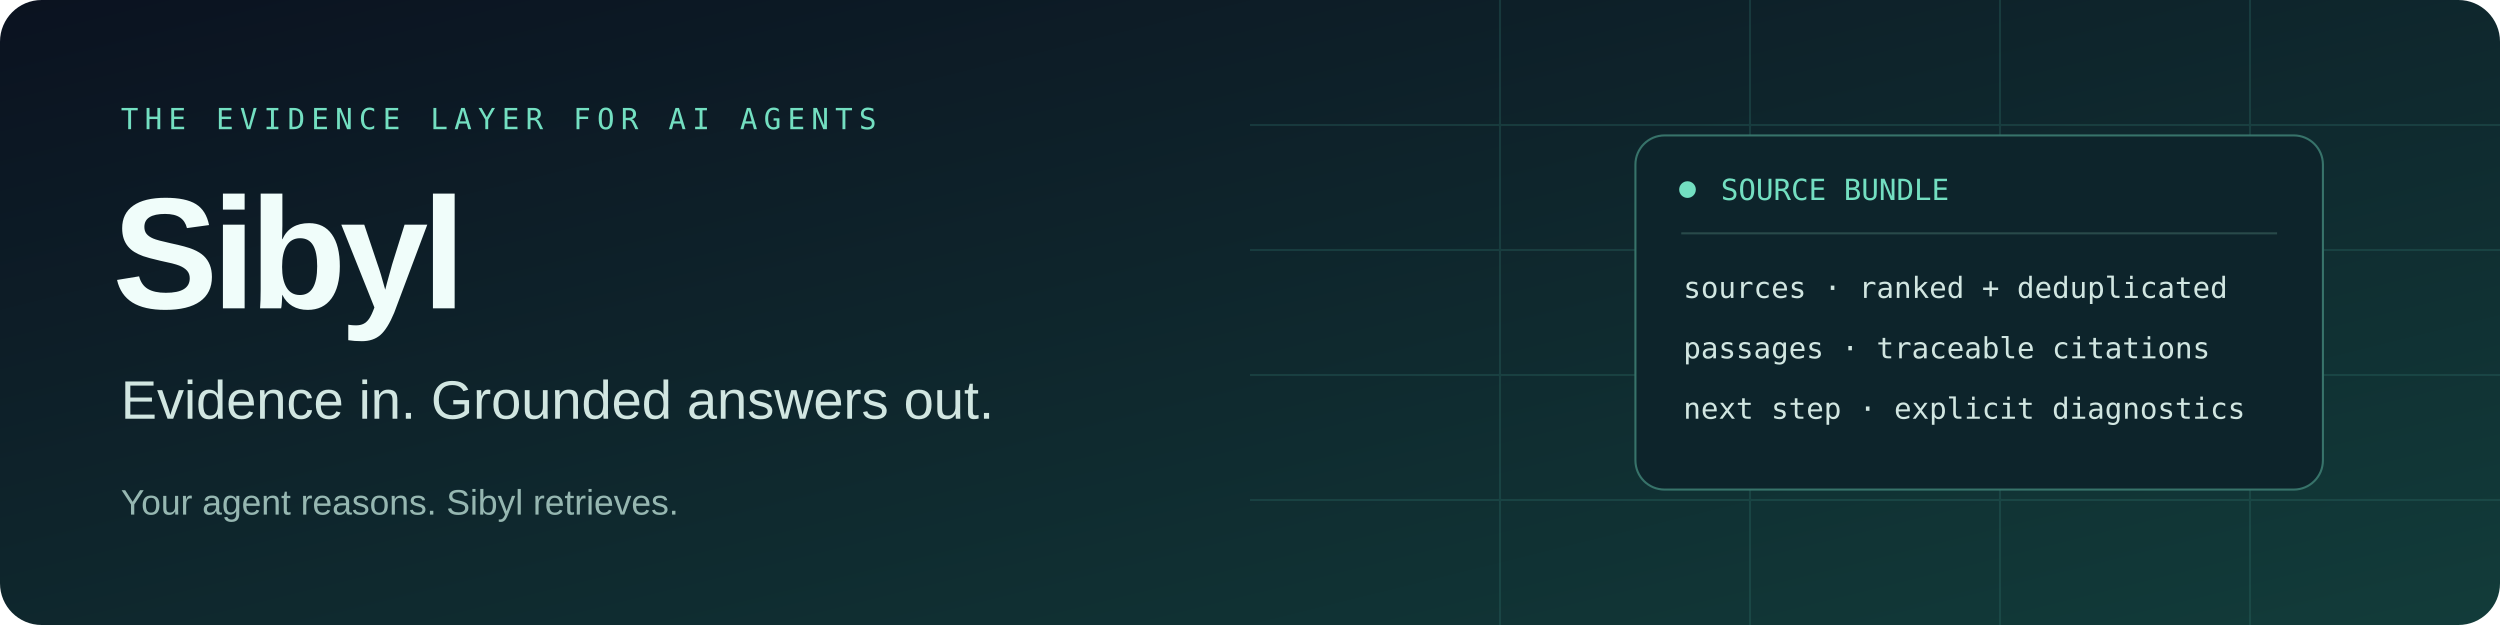
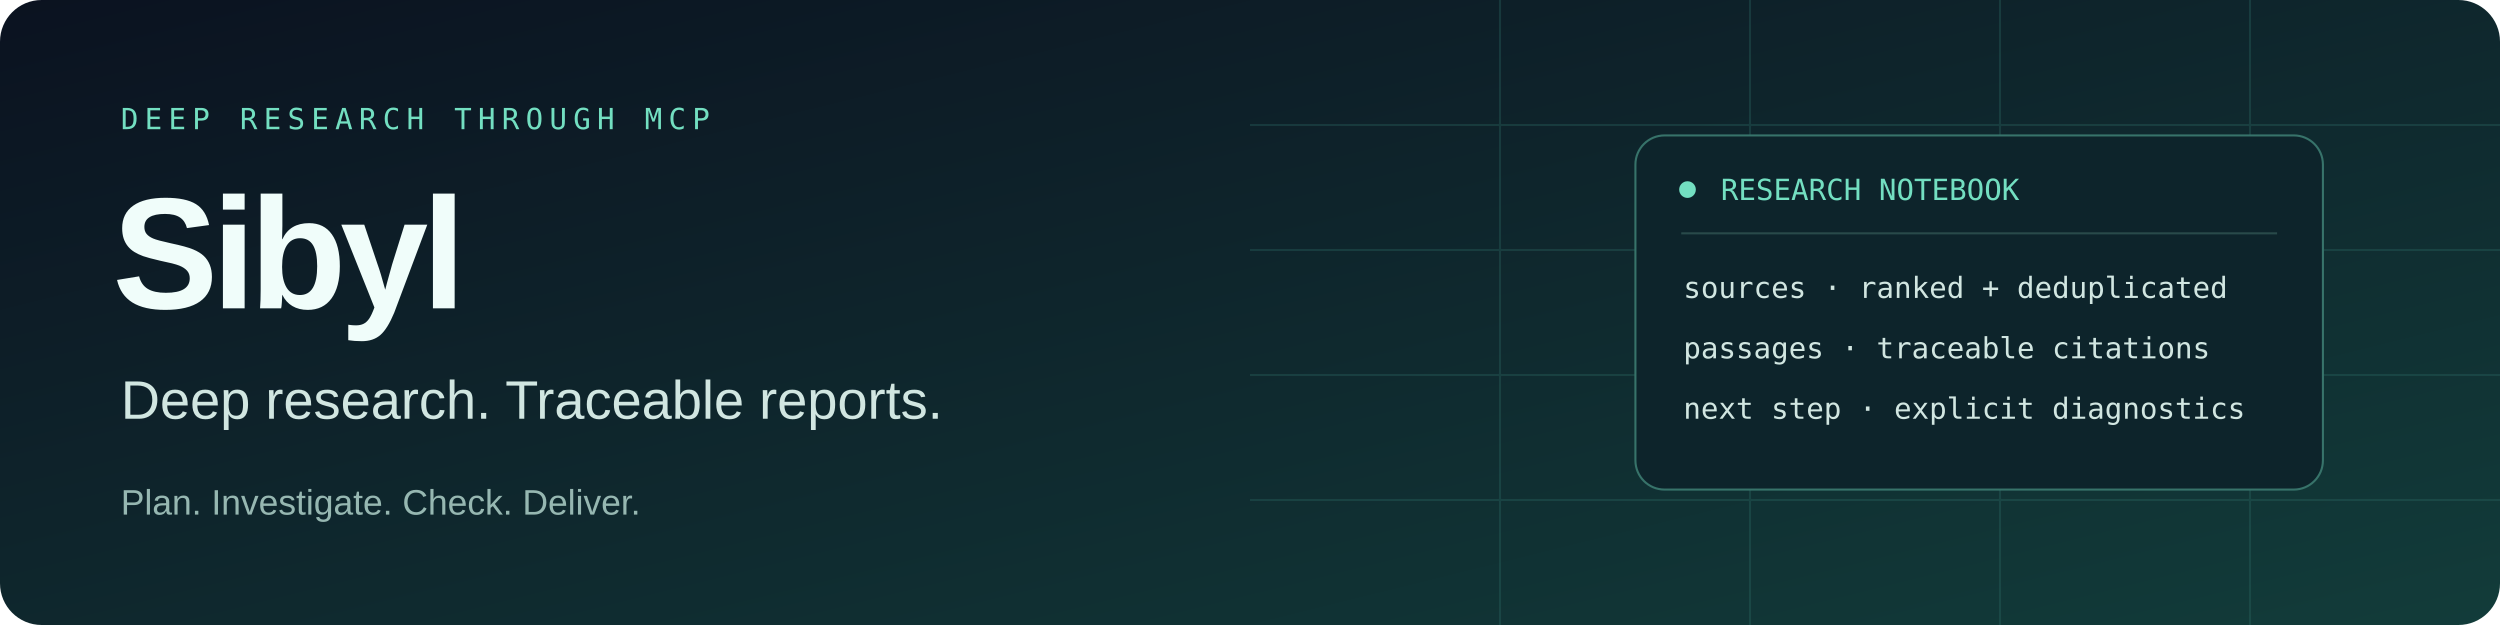
<svg xmlns="http://www.w3.org/2000/svg" width="1200" height="300" viewBox="0 0 1200 300" role="img" aria-labelledby="title desc">
  <defs>
    <linearGradient id="bg" x2="1" y2="1">
      <stop stop-color="#0b1220" />
      <stop offset="1" stop-color="#123c3a" />
    </linearGradient>
  </defs>
  <rect width="1200" height="300" rx="20" fill="url(#bg)" />
  <g fill="none" stroke="#2c6661" stroke-width="1" opacity=".35">
    <path d="M720 0v300M840 0v300M960 0v300M1080 0v300M600 60h600M600 120h600M600 180h600M600 240h600" />
  </g>
-   <text x="58" y="62" fill="#73dfc1" font-family="monospace" font-size="14" letter-spacing="3">THE EVIDENCE LAYER FOR AI AGENTS</text>
+   <text x="58" y="62" fill="#73dfc1" font-family="monospace" font-size="14" letter-spacing="3">DEEP RESEARCH THROUGH MCP</text>
  <text x="54" y="148" fill="#f0fdfa" font-family="Arial, sans-serif" font-size="76" font-weight="700" letter-spacing="-3">Sibyl</text>
-   <text x="58" y="201" fill="#d1e6e1" font-family="Arial, sans-serif" font-size="26">Evidence in. Grounded answers out.</text>
-   <text x="58" y="247" fill="#96b7b1" font-family="Arial, sans-serif" font-size="17">Your agent reasons. Sibyl retrieves.</text>
+   <text x="58" y="201" fill="#d1e6e1" font-family="Arial, sans-serif" font-size="26">Deep research. Traceable reports.</text>
+   <text x="58" y="247" fill="#96b7b1" font-family="Arial, sans-serif" font-size="17">Plan. Investigate. Check. Deliver.</text>
  <g font-family="monospace" font-size="14">
    <rect x="785" y="65" width="330" height="170" rx="14" fill="#0d242b" stroke="#37736a" />
    <circle cx="810" cy="91" r="4" fill="#73dfc1" />
-     <text x="826" y="96" fill="#73dfc1">SOURCE BUNDLE</text>
+     <text x="826" y="96" fill="#73dfc1">RESEARCH NOTEBOOK</text>
    <path d="M807 112h286" stroke="#284a4a" />
    <text x="808" y="143" fill="#d1e6e1">sources    · ranked + deduplicated</text>
    <text x="808" y="172" fill="#d1e6e1">passages   · traceable citations</text>
    <text x="808" y="201" fill="#d1e6e1">next step  · explicit diagnostics</text>
  </g>
</svg>
